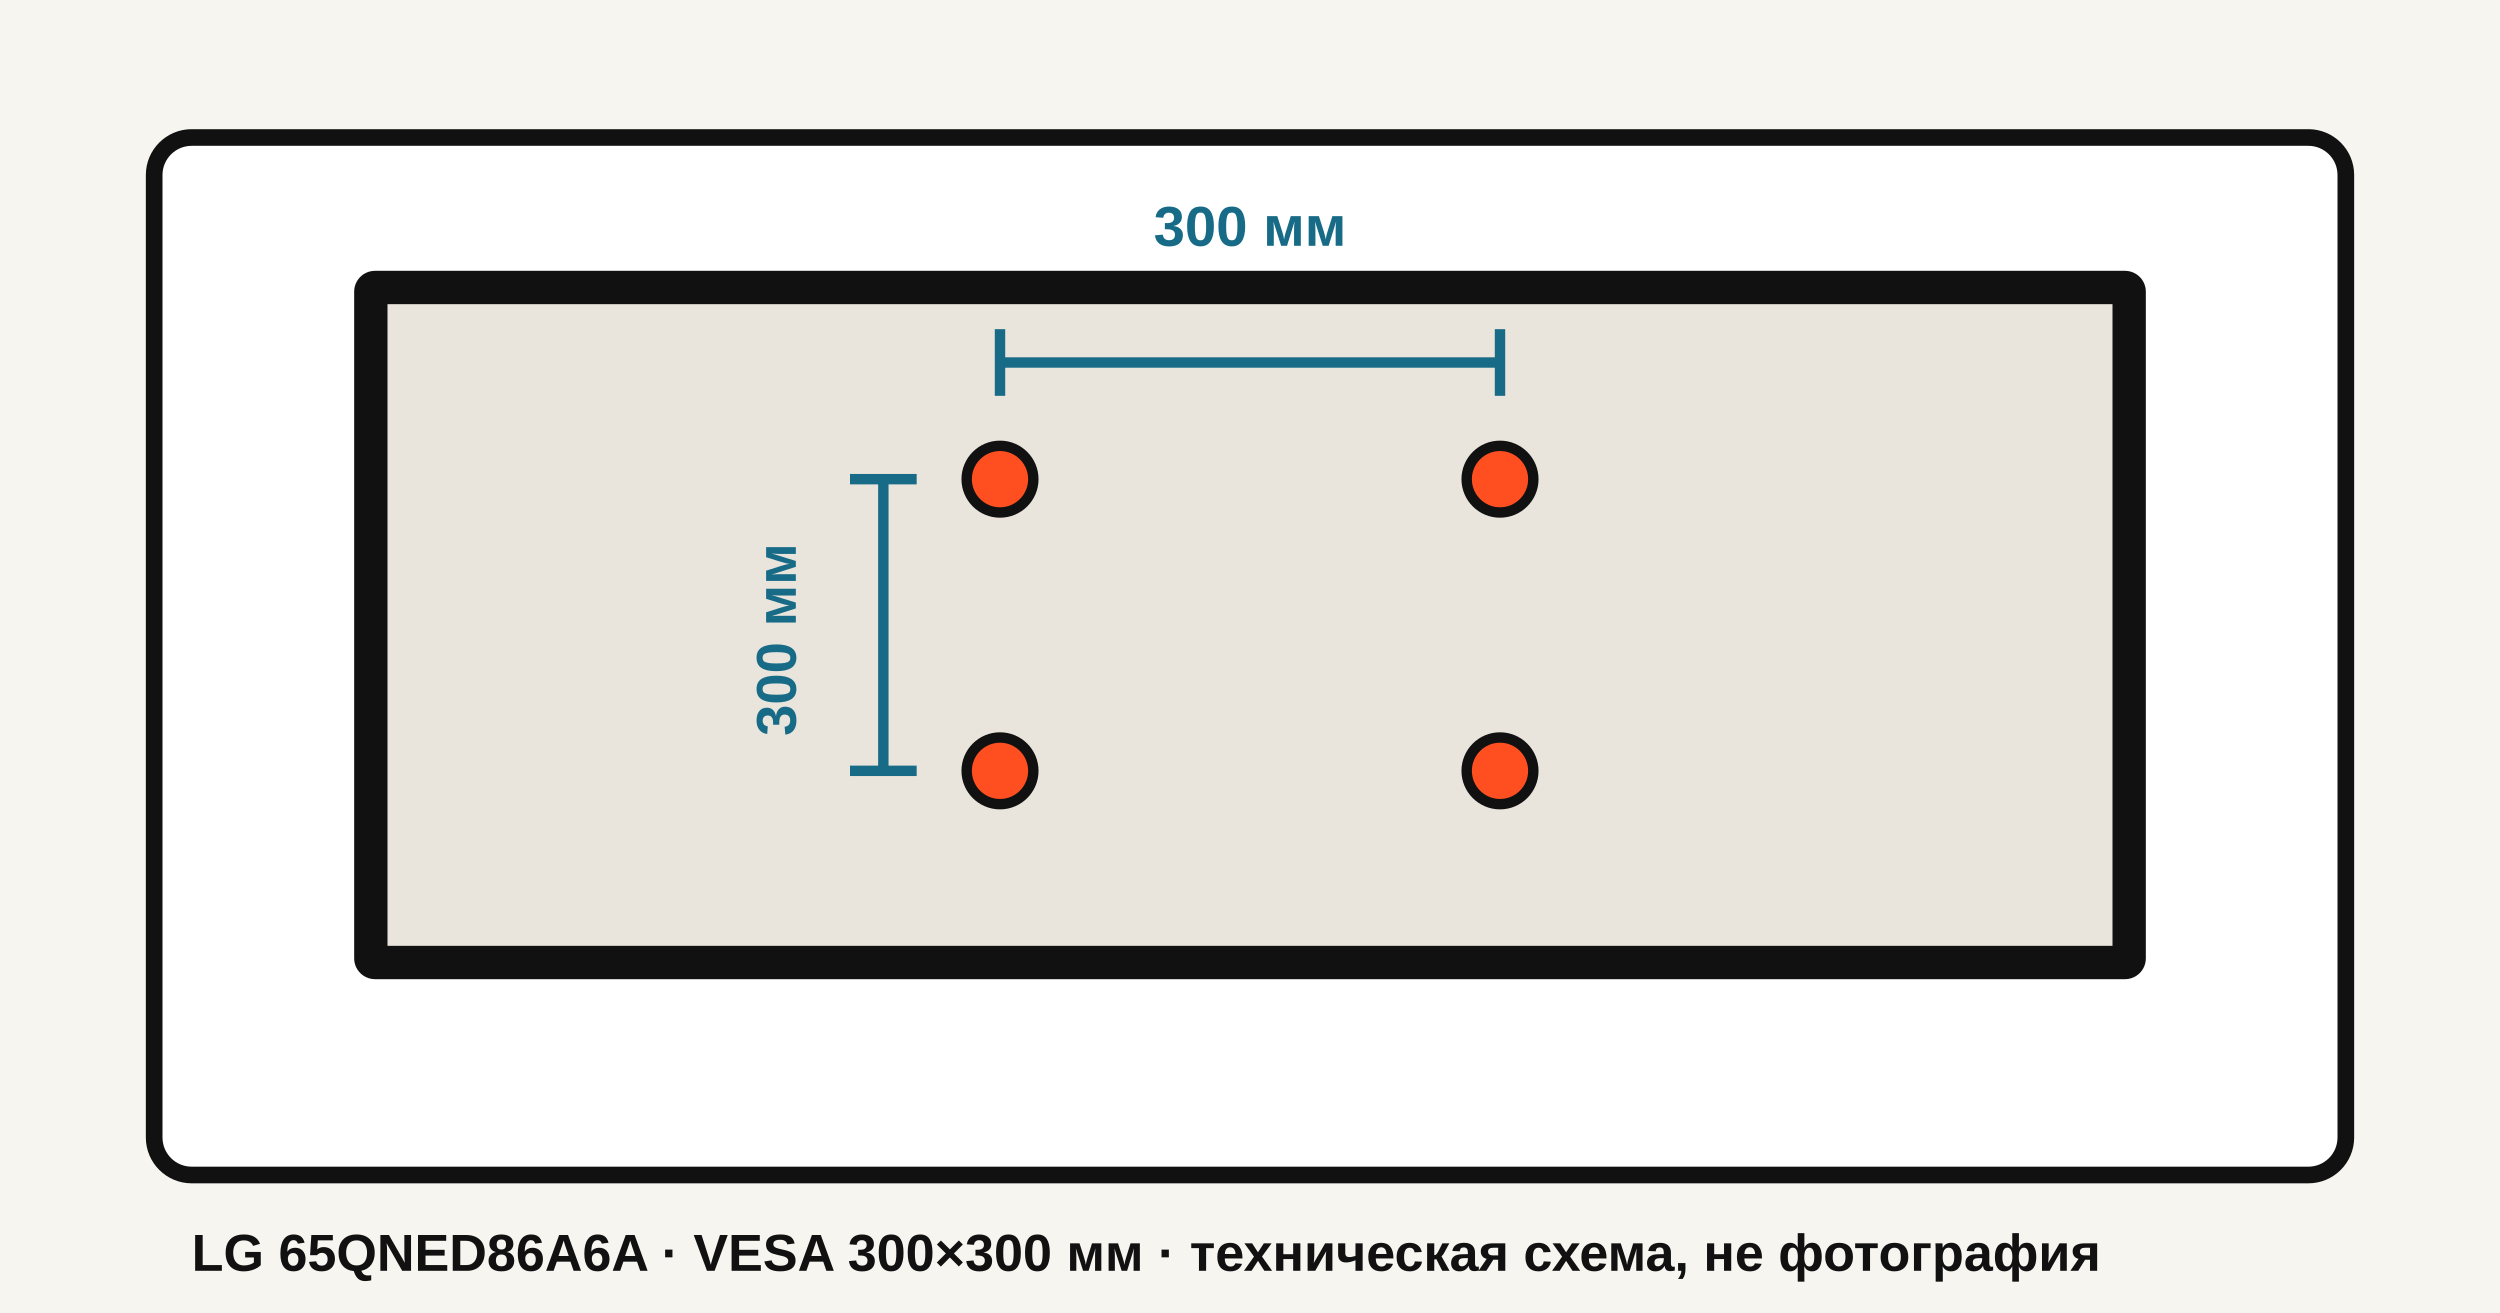
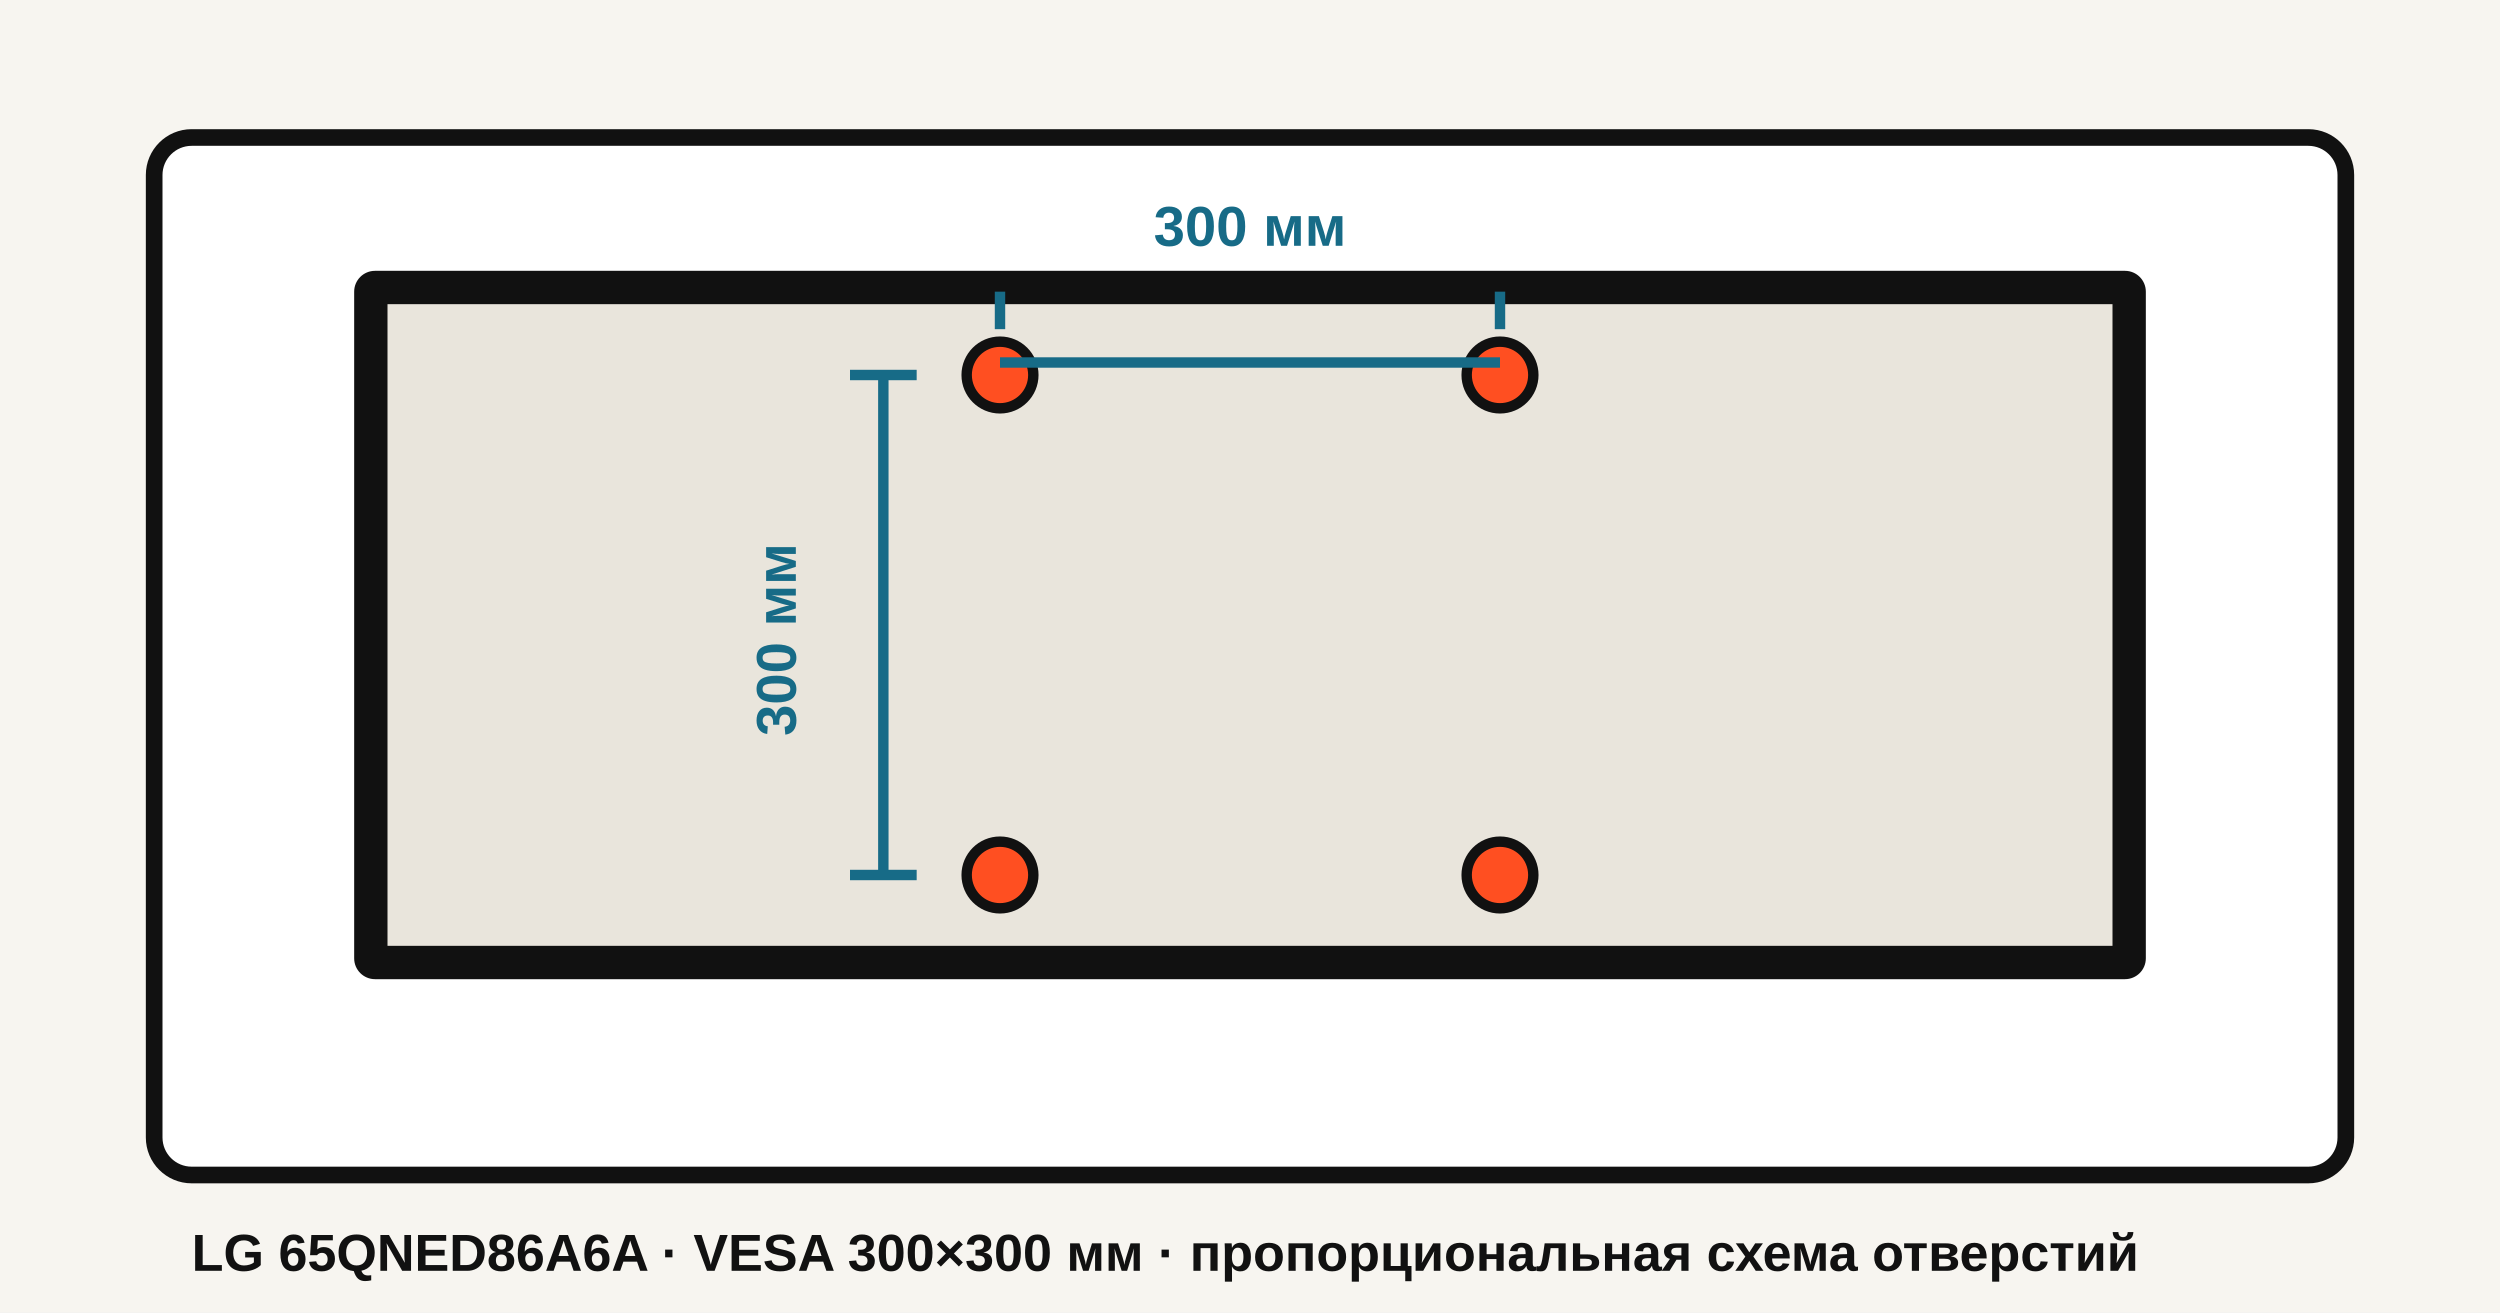
<svg xmlns="http://www.w3.org/2000/svg" width="1200" height="630" viewBox="0 0 1200 630" role="img" aria-labelledby="title desc">
  <rect width="1200" height="630" fill="#F7F5F0" />
  <rect x="74" y="66" width="1052" height="498" rx="18" fill="#fff" stroke="#111" stroke-width="8" />
  <rect x="170" y="130" width="860" height="340" rx="10" fill="#111" />
  <rect x="186" y="146" width="828" height="308" fill="#E9E5DC" />
  <g fill="#FF4F21" stroke="#111" stroke-width="5">
-     <circle cx="480" cy="230" r="16" />
-     <circle cx="720" cy="230" r="16" />
-     <circle cx="480" cy="370" r="16" />
-     <circle cx="720" cy="370" r="16" />
+     <circle cx="480.0" cy="180.0" r="16" />
+     <circle cx="720.0" cy="180.0" r="16" />
+     <circle cx="480.0" cy="420.0" r="16" />
+     <circle cx="720.0" cy="420.0" r="16" />
  </g>
-   <path d="M480 190V158M720 190V158M480 174H720" stroke="#176B87" stroke-width="5" />
-   <path d="M440 230H408M440 370H408M424 230V370" stroke="#176B87" stroke-width="5" />
+   <path d="M480.0 140.0V158M720.0 140.0V158M480.0 174H720.0" stroke="#176B87" stroke-width="5" />
+   <path d="M440.0 180.0H408M440.0 420.0H408M424 180.0V420.0" stroke="#176B87" stroke-width="5" />
  <text x="600" y="118" text-anchor="middle" font-family="Arial,sans-serif" font-size="27" font-weight="700" fill="#176B87">300 мм</text>
  <text x="382" y="307" text-anchor="middle" font-family="Arial,sans-serif" font-size="27" font-weight="700" fill="#176B87" transform="rotate(-90 382 307)">300 мм</text>
-   <text x="92" y="610" font-family="Arial,sans-serif" font-size="25" font-weight="700" fill="#111">LG 65QNED86A6A · VESA 300×300 мм · техническая схема, не фотография</text>
+   <text x="92" y="610" font-family="Arial,sans-serif" font-size="25" font-weight="700" fill="#111">LG 65QNED86A6A · VESA 300×300 мм · пропорциональная схема отверстий</text>
</svg>
